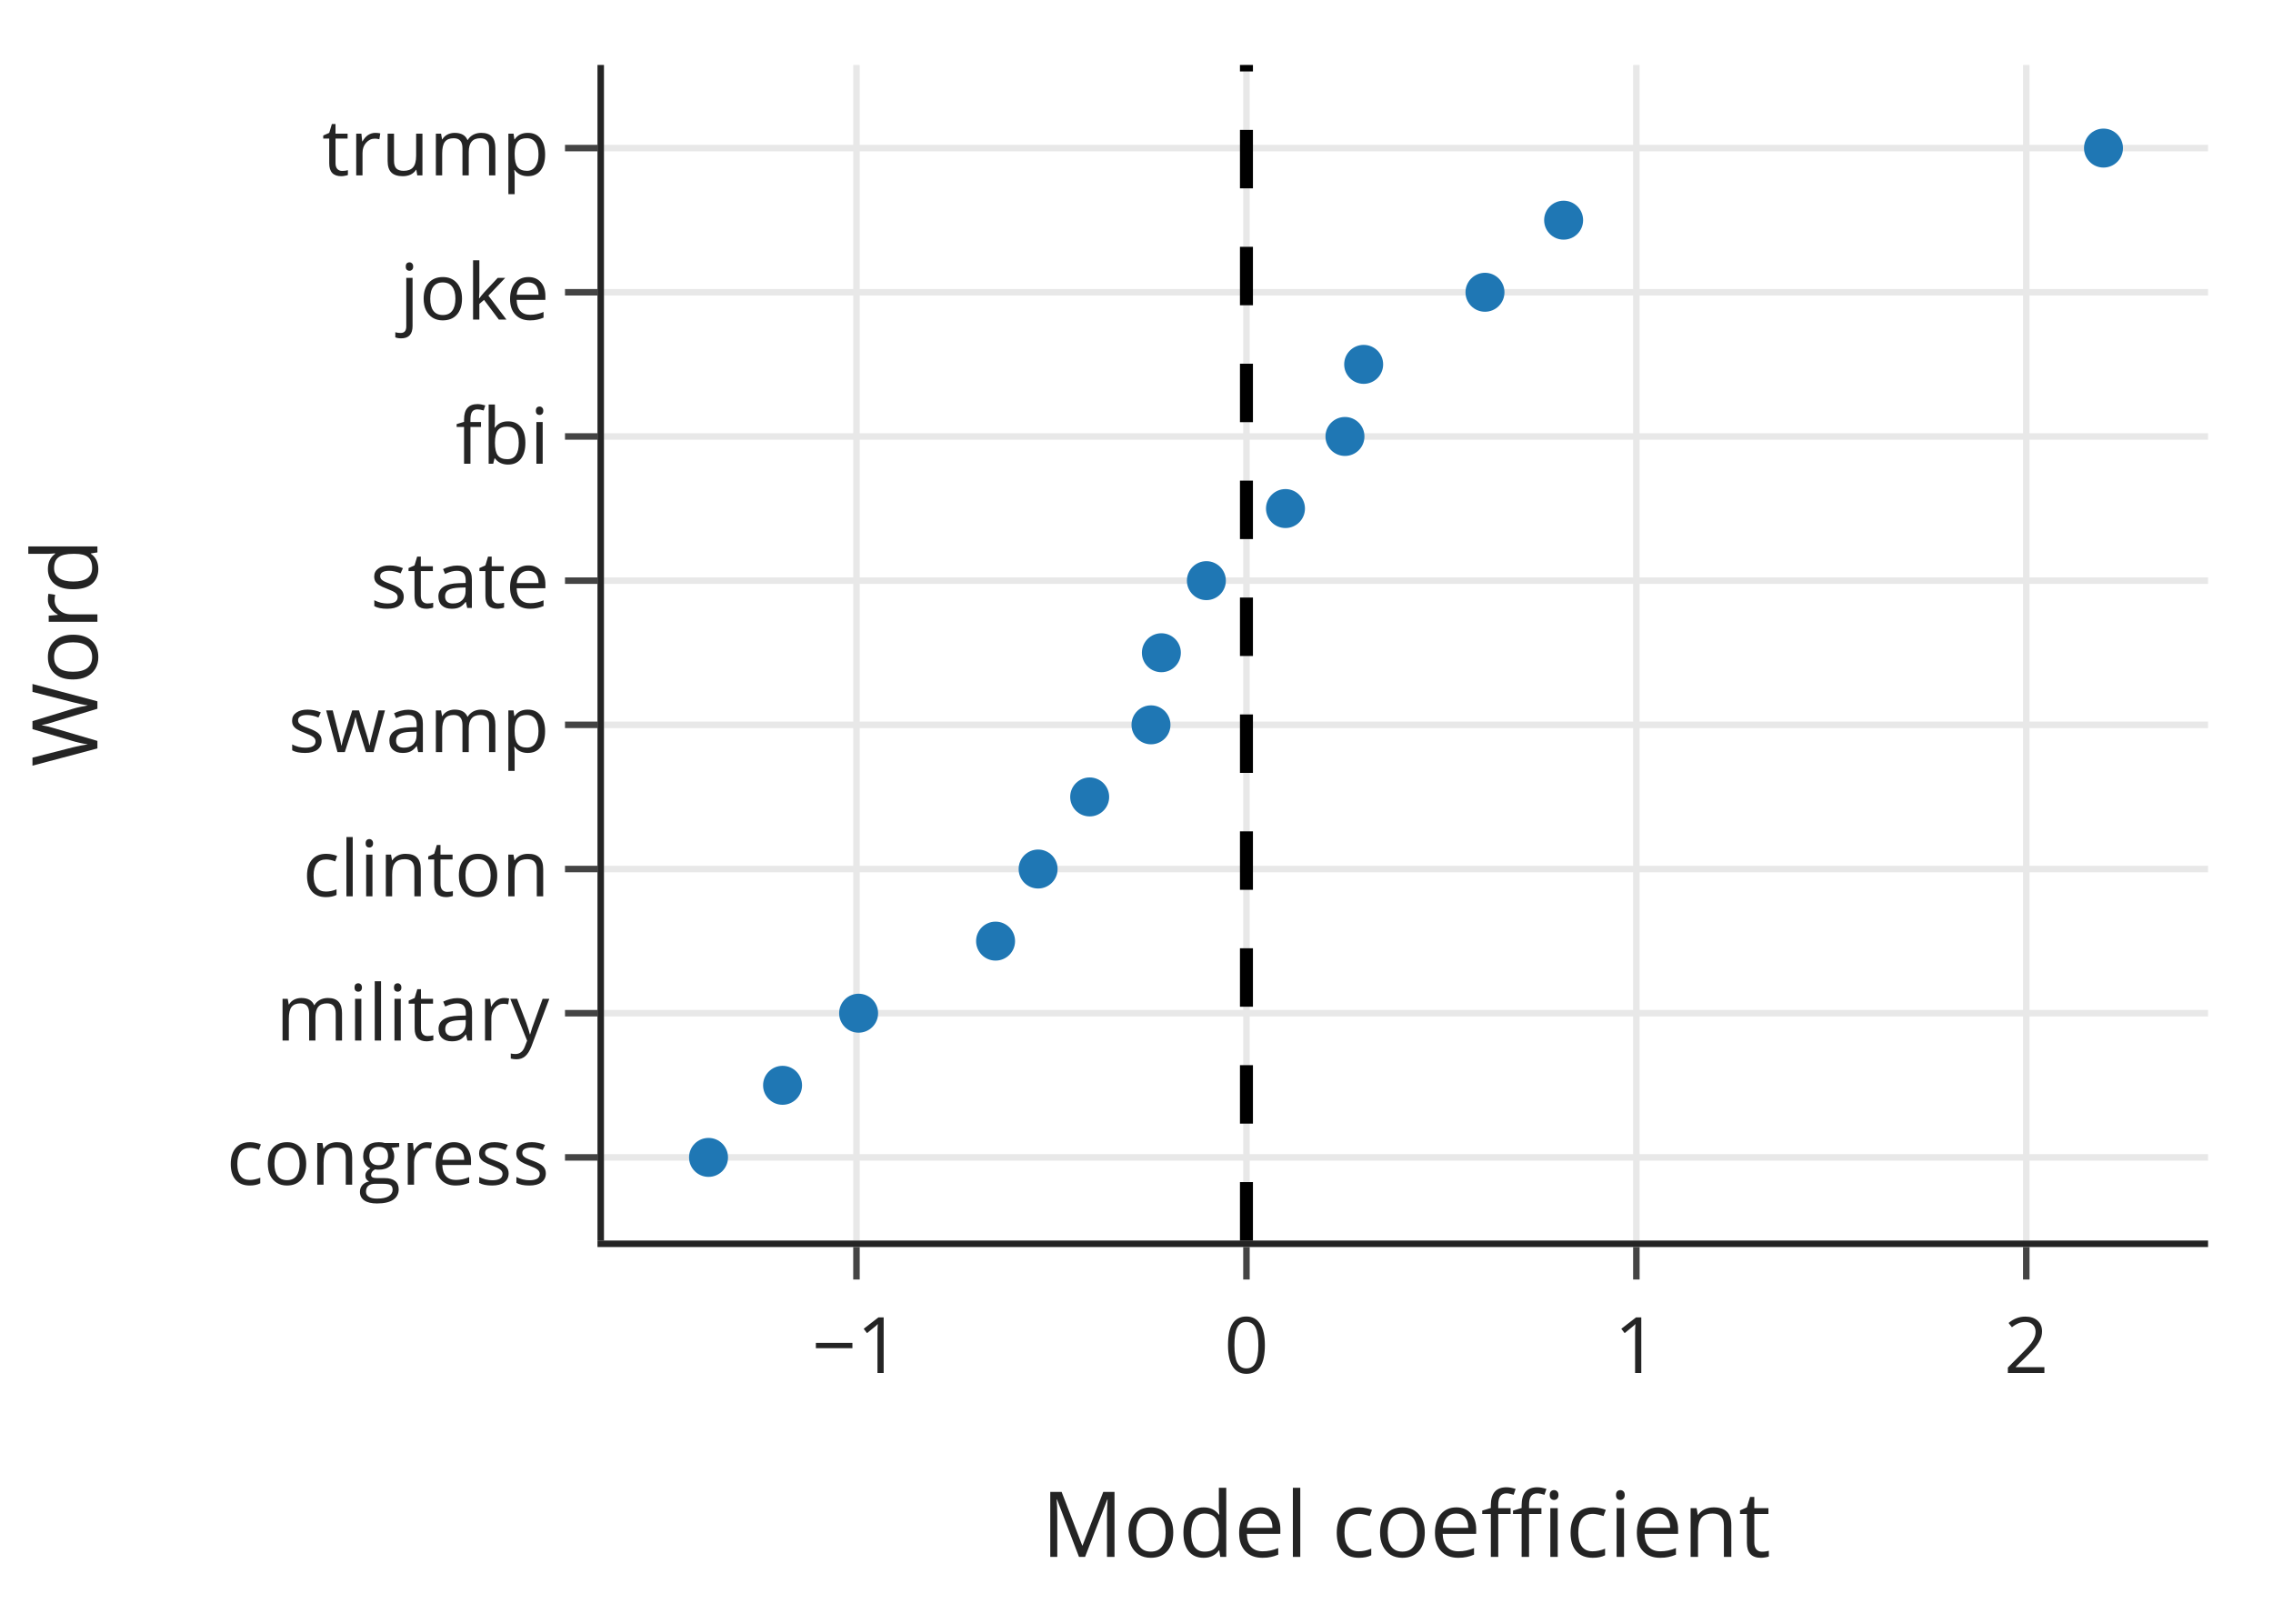
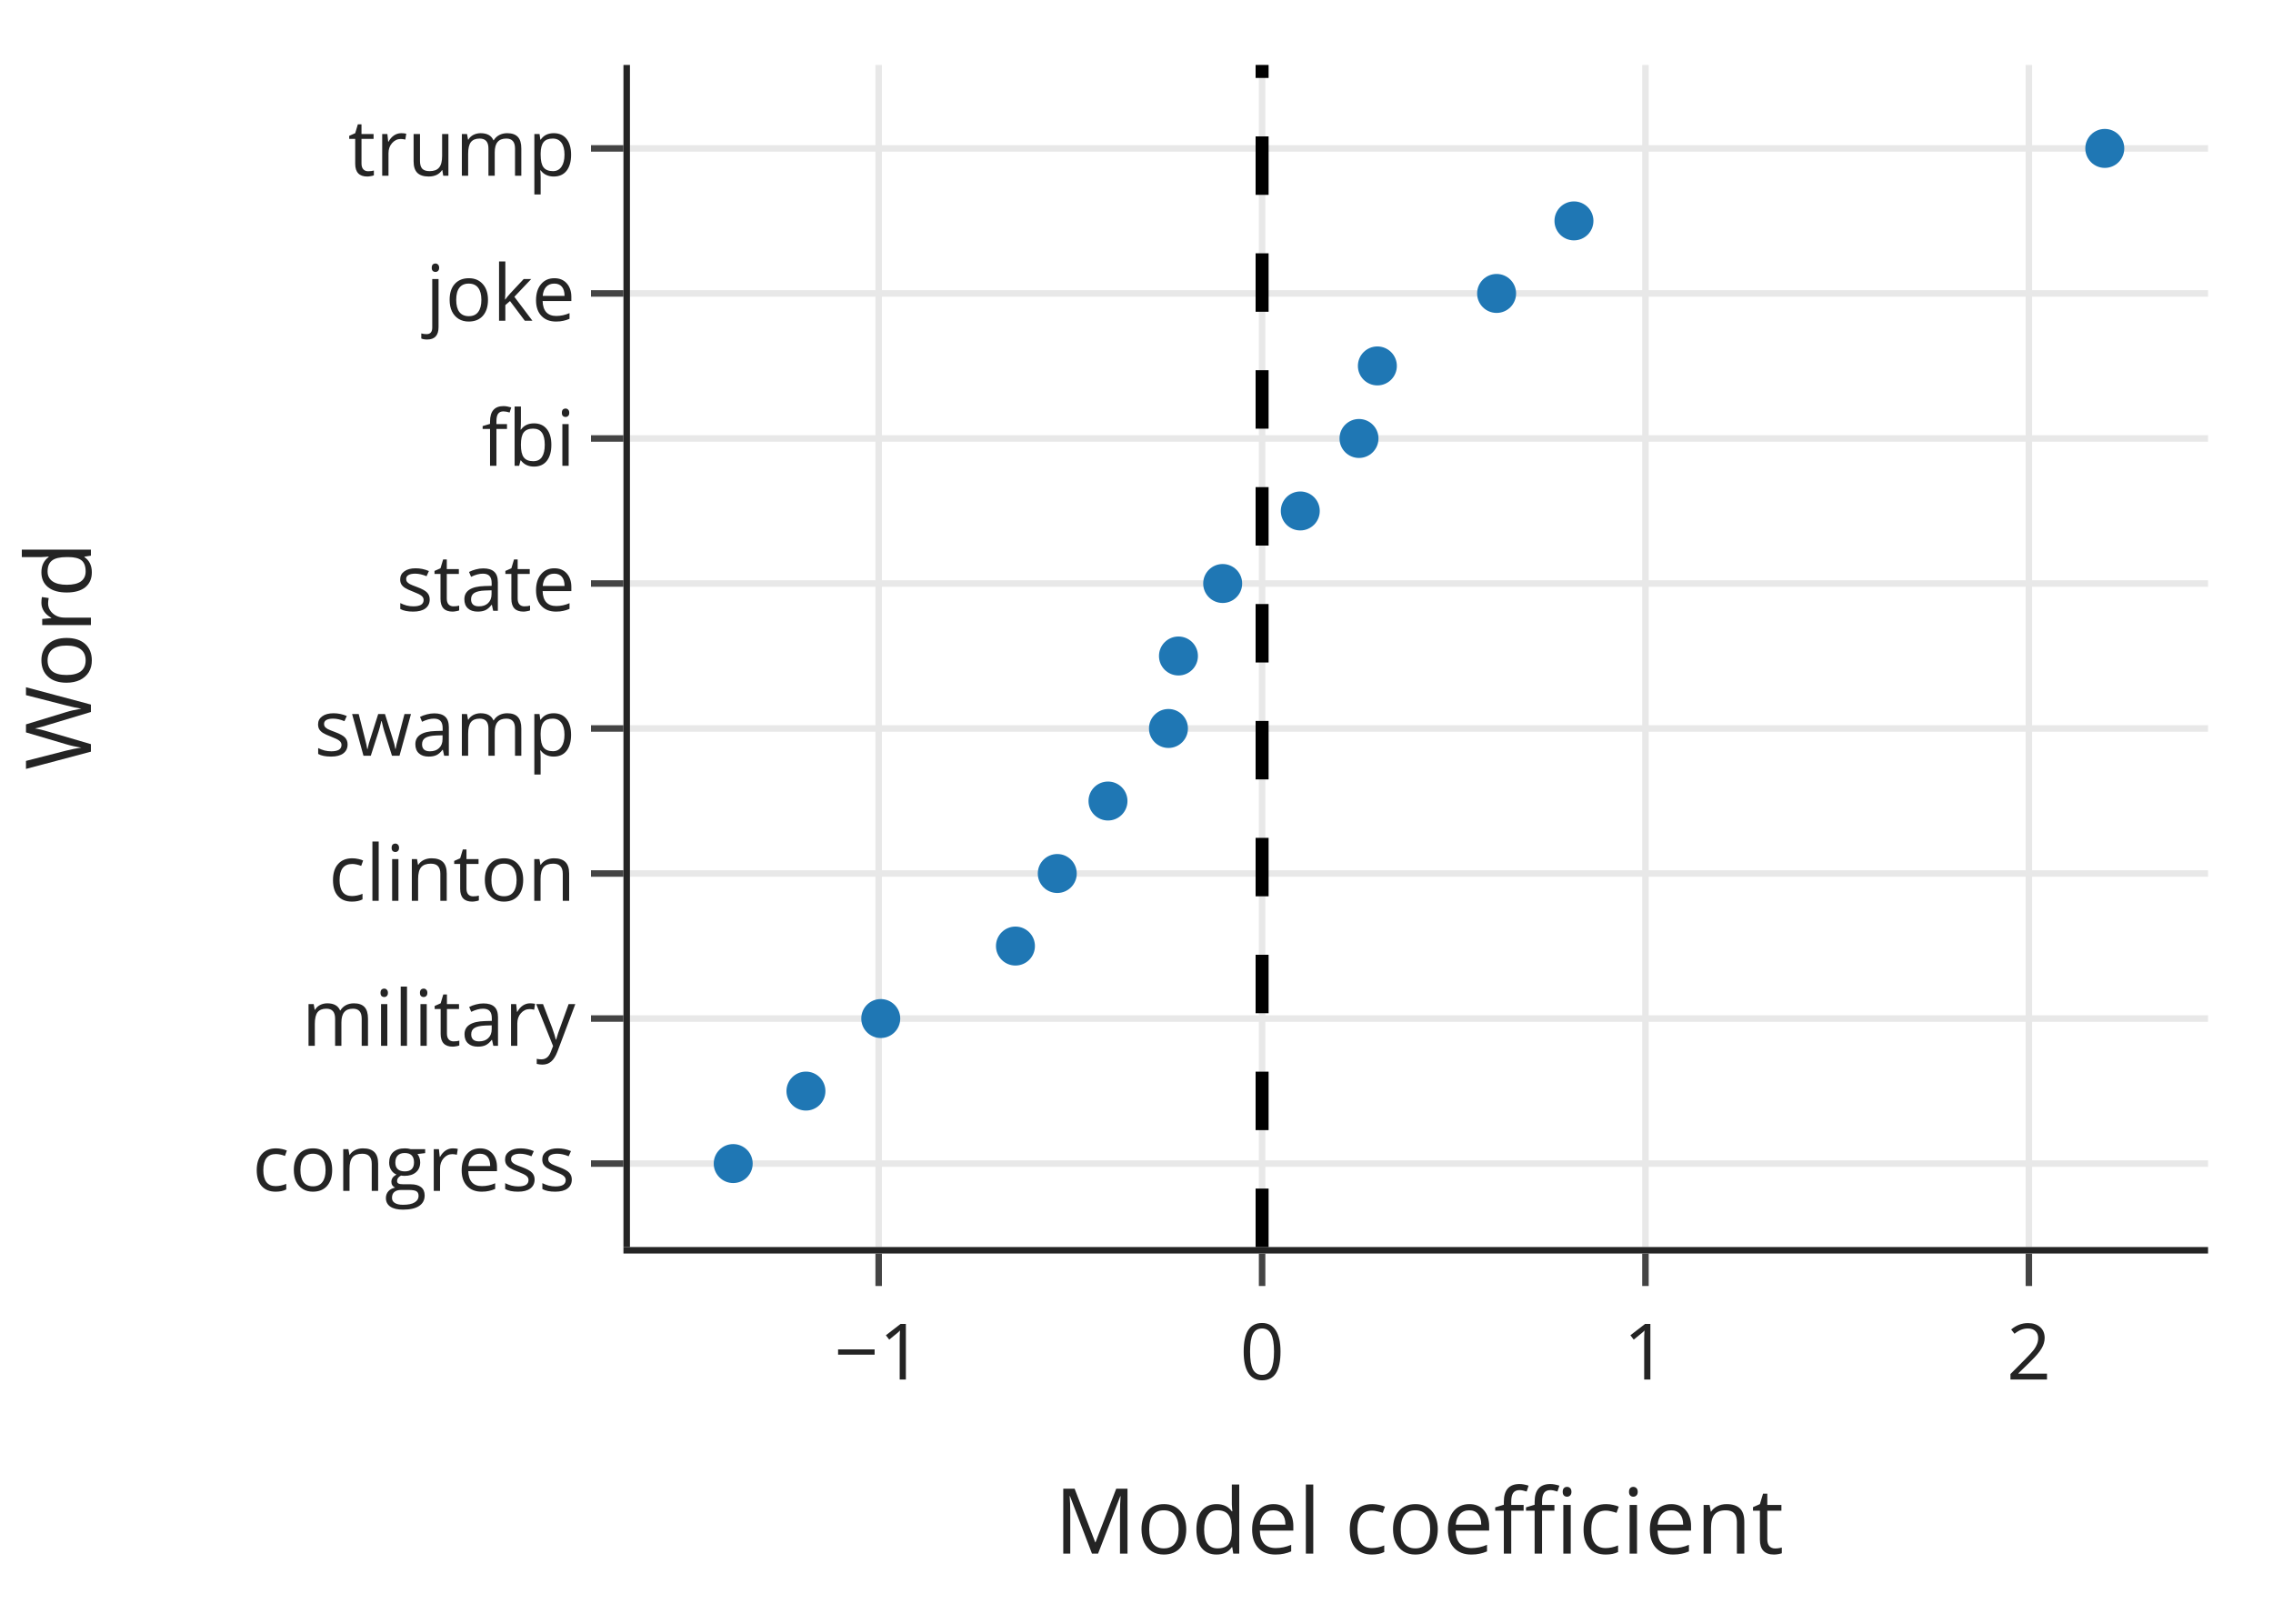
<svg xmlns="http://www.w3.org/2000/svg" class="main-svg" width="350" height="250" style="" viewBox="0 0 350 250">
  <rect x="0" y="0" width="350" height="250" style="fill: rgb(255, 255, 255); fill-opacity: 1;" />
-   <defs id="defs-1fd89c">
+   <defs id="defs-e52d5f">
    <g class="clips">
-       <clipPath id="clip1fd89cxyplot" class="plotclip">
-         <rect width="247" height="181" />
+       <clipPath id="clipe52d5fxyplot" class="plotclip">
+         <rect width="243" height="182" />
      </clipPath>
-       <clipPath class="axesclip" id="clip1fd89cx">
-         <rect x="93" y="0" width="247" height="250" />
+       <clipPath class="axesclip" id="clipe52d5fx">
+         <rect x="97" y="0" width="243" height="250" />
      </clipPath>
-       <clipPath class="axesclip" id="clip1fd89cy">
-         <rect x="0" y="10" width="350" height="181" />
+       <clipPath class="axesclip" id="clipe52d5fy">
+         <rect x="0" y="10" width="350" height="182" />
      </clipPath>
-       <clipPath class="axesclip" id="clip1fd89cxy">
-         <rect x="93" y="10" width="247" height="181" />
+       <clipPath class="axesclip" id="clipe52d5fxy">
+         <rect x="97" y="10" width="243" height="182" />
      </clipPath>
    </g>
    <g class="gradients" />
    <g class="patterns" />
  </defs>
  <g class="bglayer" />
  <g class="layer-below">
    <g class="imagelayer" />
    <g class="shapelayer" />
  </g>
  <g class="cartesianlayer">
    <g class="subplot xy">
      <g class="layer-subplot">
        <g class="shapelayer" />
        <g class="imagelayer" />
      </g>
+       <g class="minor-gridlayer">
+         <g class="x" />
+         <g class="y" />
+       </g>
      <g class="gridlayer">
        <g class="x">
-           <path class="xgrid crisp" transform="translate(131.88,0)" d="M0,10v181" style="stroke: rgb(232, 232, 232); stroke-opacity: 1; stroke-width: 1px;" />
-           <path class="xgrid crisp" transform="translate(191.93,0)" d="M0,10v181" style="stroke: rgb(232, 232, 232); stroke-opacity: 1; stroke-width: 1px;" />
-           <path class="xgrid crisp" transform="translate(251.97,0)" d="M0,10v181" style="stroke: rgb(232, 232, 232); stroke-opacity: 1; stroke-width: 1px;" />
-           <path class="xgrid crisp" transform="translate(312.01,0)" d="M0,10v181" style="stroke: rgb(232, 232, 232); stroke-opacity: 1; stroke-width: 1px;" />
+           <path class="xgrid crisp" transform="translate(135.3,0)" d="M0,10v182" style="stroke: rgb(232, 232, 232); stroke-opacity: 1; stroke-width: 1px;" />
+           <path class="xgrid crisp" transform="translate(194.34,0)" d="M0,10v182" style="stroke: rgb(232, 232, 232); stroke-opacity: 1; stroke-width: 1px;" />
+           <path class="xgrid crisp" transform="translate(253.37,0)" d="M0,10v182" style="stroke: rgb(232, 232, 232); stroke-opacity: 1; stroke-width: 1px;" />
+           <path class="xgrid crisp" transform="translate(312.41,0)" d="M0,10v182" style="stroke: rgb(232, 232, 232); stroke-opacity: 1; stroke-width: 1px;" />
        </g>
        <g class="y">
-           <path class="ygrid crisp" transform="translate(0,178.2)" d="M93,0h247" style="stroke: rgb(232, 232, 232); stroke-opacity: 1; stroke-width: 1px;" />
-           <path class="ygrid crisp" transform="translate(0,156)" d="M93,0h247" style="stroke: rgb(232, 232, 232); stroke-opacity: 1; stroke-width: 1px;" />
-           <path class="ygrid crisp" transform="translate(0,133.8)" d="M93,0h247" style="stroke: rgb(232, 232, 232); stroke-opacity: 1; stroke-width: 1px;" />
-           <path class="ygrid crisp" transform="translate(0,111.6)" d="M93,0h247" style="stroke: rgb(232, 232, 232); stroke-opacity: 1; stroke-width: 1px;" />
-           <path class="ygrid crisp" transform="translate(0,89.4)" d="M93,0h247" style="stroke: rgb(232, 232, 232); stroke-opacity: 1; stroke-width: 1px;" />
-           <path class="ygrid crisp" transform="translate(0,67.2)" d="M93,0h247" style="stroke: rgb(232, 232, 232); stroke-opacity: 1; stroke-width: 1px;" />
-           <path class="ygrid crisp" transform="translate(0,45)" d="M93,0h247" style="stroke: rgb(232, 232, 232); stroke-opacity: 1; stroke-width: 1px;" />
-           <path class="ygrid crisp" transform="translate(0,22.8)" d="M93,0h247" style="stroke: rgb(232, 232, 232); stroke-opacity: 1; stroke-width: 1px;" />
+           <path class="ygrid crisp" transform="translate(0,179.15)" d="M97,0h243" style="stroke: rgb(232, 232, 232); stroke-opacity: 1; stroke-width: 1px;" />
+           <path class="ygrid crisp" transform="translate(0,156.82)" d="M97,0h243" style="stroke: rgb(232, 232, 232); stroke-opacity: 1; stroke-width: 1px;" />
+           <path class="ygrid crisp" transform="translate(0,134.49)" d="M97,0h243" style="stroke: rgb(232, 232, 232); stroke-opacity: 1; stroke-width: 1px;" />
+           <path class="ygrid crisp" transform="translate(0,112.16)" d="M97,0h243" style="stroke: rgb(232, 232, 232); stroke-opacity: 1; stroke-width: 1px;" />
+           <path class="ygrid crisp" transform="translate(0,89.84)" d="M97,0h243" style="stroke: rgb(232, 232, 232); stroke-opacity: 1; stroke-width: 1px;" />
+           <path class="ygrid crisp" transform="translate(0,67.51)" d="M97,0h243" style="stroke: rgb(232, 232, 232); stroke-opacity: 1; stroke-width: 1px;" />
+           <path class="ygrid crisp" transform="translate(0,45.18)" d="M97,0h243" style="stroke: rgb(232, 232, 232); stroke-opacity: 1; stroke-width: 1px;" />
+           <path class="ygrid crisp" transform="translate(0,22.85)" d="M97,0h243" style="stroke: rgb(232, 232, 232); stroke-opacity: 1; stroke-width: 1px;" />
        </g>
      </g>
      <g class="zerolinelayer" />
      <path class="xlines-below" />
      <path class="ylines-below" />
      <g class="overlines-below" />
      <g class="xaxislayer-below" />
      <g class="yaxislayer-below" />
      <g class="overaxes-below" />
-       <g class="plot" transform="translate(93,10)" clip-path="url(#clip1fd89cxyplot)">
+       <g class="plot" transform="translate(97,10)" clip-path="url(#clipe52d5fxyplot)">
        <g class="scatterlayer mlayer">
-           <g class="trace scatter tracedc4b2a" style="stroke-miterlimit: 2; opacity: 1;">
+           <g class="trace scatter trace7ce7b7" style="stroke-miterlimit: 2; opacity: 1;">
            <g class="fills" />
            <g class="errorbars" />
            <g class="lines" />
            <g class="points">
-               <path class="point" transform="translate(16.1,168.2)" d="M3,0A3,3 0 1,1 0,-3A3,3 0 0,1 3,0Z" style="opacity: 1; stroke-width: 0px; fill: rgb(31, 119, 180); fill-opacity: 1;" />
-               <path class="point" transform="translate(27.5,157.1)" d="M3,0A3,3 0 1,1 0,-3A3,3 0 0,1 3,0Z" style="opacity: 1; stroke-width: 0px; fill: rgb(31, 119, 180); fill-opacity: 1;" />
-               <path class="point" transform="translate(39.21,146)" d="M3,0A3,3 0 1,1 0,-3A3,3 0 0,1 3,0Z" style="opacity: 1; stroke-width: 0px; fill: rgb(31, 119, 180); fill-opacity: 1;" />
-               <path class="point" transform="translate(60.3,134.9)" d="M3,0A3,3 0 1,1 0,-3A3,3 0 0,1 3,0Z" style="opacity: 1; stroke-width: 0px; fill: rgb(31, 119, 180); fill-opacity: 1;" />
-               <path class="point" transform="translate(66.85,123.8)" d="M3,0A3,3 0 1,1 0,-3A3,3 0 0,1 3,0Z" style="opacity: 1; stroke-width: 0px; fill: rgb(31, 119, 180); fill-opacity: 1;" />
-               <path class="point" transform="translate(74.79,112.7)" d="M3,0A3,3 0 1,1 0,-3A3,3 0 0,1 3,0Z" style="opacity: 1; stroke-width: 0px; fill: rgb(31, 119, 180); fill-opacity: 1;" />
-               <path class="point" transform="translate(84.23,101.6)" d="M3,0A3,3 0 1,1 0,-3A3,3 0 0,1 3,0Z" style="opacity: 1; stroke-width: 0px; fill: rgb(31, 119, 180); fill-opacity: 1;" />
-               <path class="point" transform="translate(85.83,90.5)" d="M3,0A3,3 0 1,1 0,-3A3,3 0 0,1 3,0Z" style="opacity: 1; stroke-width: 0px; fill: rgb(31, 119, 180); fill-opacity: 1;" />
-               <path class="point" transform="translate(92.76,79.4)" d="M3,0A3,3 0 1,1 0,-3A3,3 0 0,1 3,0Z" style="opacity: 1; stroke-width: 0px; fill: rgb(31, 119, 180); fill-opacity: 1;" />
-               <path class="point" transform="translate(104.94,68.3)" d="M3,0A3,3 0 1,1 0,-3A3,3 0 0,1 3,0Z" style="opacity: 1; stroke-width: 0px; fill: rgb(31, 119, 180); fill-opacity: 1;" />
-               <path class="point" transform="translate(114.1,57.2)" d="M3,0A3,3 0 1,1 0,-3A3,3 0 0,1 3,0Z" style="opacity: 1; stroke-width: 0px; fill: rgb(31, 119, 180); fill-opacity: 1;" />
-               <path class="point" transform="translate(116.98,46.1)" d="M3,0A3,3 0 1,1 0,-3A3,3 0 0,1 3,0Z" style="opacity: 1; stroke-width: 0px; fill: rgb(31, 119, 180); fill-opacity: 1;" />
-               <path class="point" transform="translate(135.66,35)" d="M3,0A3,3 0 1,1 0,-3A3,3 0 0,1 3,0Z" style="opacity: 1; stroke-width: 0px; fill: rgb(31, 119, 180); fill-opacity: 1;" />
-               <path class="point" transform="translate(147.77,23.9)" d="M3,0A3,3 0 1,1 0,-3A3,3 0 0,1 3,0Z" style="opacity: 1; stroke-width: 0px; fill: rgb(31, 119, 180); fill-opacity: 1;" />
-               <path class="point" transform="translate(230.9,12.8)" d="M3,0A3,3 0 1,1 0,-3A3,3 0 0,1 3,0Z" style="opacity: 1; stroke-width: 0px; fill: rgb(31, 119, 180); fill-opacity: 1;" />
+               <path class="point" transform="translate(15.9,169.15)" d="M3,0A3,3 0 1,1 0,-3A3,3 0 0,1 3,0Z" style="opacity: 1; stroke-width: 0px; fill: rgb(31, 119, 180); fill-opacity: 1;" />
+               <path class="point" transform="translate(27.1,157.99)" d="M3,0A3,3 0 1,1 0,-3A3,3 0 0,1 3,0Z" style="opacity: 1; stroke-width: 0px; fill: rgb(31, 119, 180); fill-opacity: 1;" />
+               <path class="point" transform="translate(38.62,146.82)" d="M3,0A3,3 0 1,1 0,-3A3,3 0 0,1 3,0Z" style="opacity: 1; stroke-width: 0px; fill: rgb(31, 119, 180); fill-opacity: 1;" />
+               <path class="point" transform="translate(59.36,135.66)" d="M3,0A3,3 0 1,1 0,-3A3,3 0 0,1 3,0Z" style="opacity: 1; stroke-width: 0px; fill: rgb(31, 119, 180); fill-opacity: 1;" />
+               <path class="point" transform="translate(65.8,124.49)" d="M3,0A3,3 0 1,1 0,-3A3,3 0 0,1 3,0Z" style="opacity: 1; stroke-width: 0px; fill: rgb(31, 119, 180); fill-opacity: 1;" />
+               <path class="point" transform="translate(73.61,113.33)" d="M3,0A3,3 0 1,1 0,-3A3,3 0 0,1 3,0Z" style="opacity: 1; stroke-width: 0px; fill: rgb(31, 119, 180); fill-opacity: 1;" />
+               <path class="point" transform="translate(82.92,102.16)" d="M3,0A3,3 0 1,1 0,-3A3,3 0 0,1 3,0Z" style="opacity: 1; stroke-width: 0px; fill: rgb(31, 119, 180); fill-opacity: 1;" />
+               <path class="point" transform="translate(84.46,91)" d="M3,0A3,3 0 1,1 0,-3A3,3 0 0,1 3,0Z" style="opacity: 1; stroke-width: 0px; fill: rgb(31, 119, 180); fill-opacity: 1;" />
+               <path class="point" transform="translate(91.27,79.84)" d="M3,0A3,3 0 1,1 0,-3A3,3 0 0,1 3,0Z" style="opacity: 1; stroke-width: 0px; fill: rgb(31, 119, 180); fill-opacity: 1;" />
+               <path class="point" transform="translate(103.22,68.67)" d="M3,0A3,3 0 1,1 0,-3A3,3 0 0,1 3,0Z" style="opacity: 1; stroke-width: 0px; fill: rgb(31, 119, 180); fill-opacity: 1;" />
+               <path class="point" transform="translate(112.26,57.51)" d="M3,0A3,3 0 1,1 0,-3A3,3 0 0,1 3,0Z" style="opacity: 1; stroke-width: 0px; fill: rgb(31, 119, 180); fill-opacity: 1;" />
+               <path class="point" transform="translate(115.09,46.34)" d="M3,0A3,3 0 1,1 0,-3A3,3 0 0,1 3,0Z" style="opacity: 1; stroke-width: 0px; fill: rgb(31, 119, 180); fill-opacity: 1;" />
+               <path class="point" transform="translate(133.45,35.18)" d="M3,0A3,3 0 1,1 0,-3A3,3 0 0,1 3,0Z" style="opacity: 1; stroke-width: 0px; fill: rgb(31, 119, 180); fill-opacity: 1;" />
+               <path class="point" transform="translate(145.36,24.01)" d="M3,0A3,3 0 1,1 0,-3A3,3 0 0,1 3,0Z" style="opacity: 1; stroke-width: 0px; fill: rgb(31, 119, 180); fill-opacity: 1;" />
+               <path class="point" transform="translate(227.1,12.85)" d="M3,0A3,3 0 1,1 0,-3A3,3 0 0,1 3,0Z" style="opacity: 1; stroke-width: 0px; fill: rgb(31, 119, 180); fill-opacity: 1;" />
            </g>
            <g class="text" />
          </g>
        </g>
      </g>
      <g class="overplot" />
-       <path class="xlines-above crisp" d="M92,191.5H340" style="fill: none; stroke-width: 1px; stroke: rgb(36, 36, 36); stroke-opacity: 1;" />
-       <path class="ylines-above crisp" d="M92.5,10V191" style="fill: none; stroke-width: 1px; stroke: rgb(36, 36, 36); stroke-opacity: 1;" />
+       <path class="xlines-above crisp" d="M96,192.5H340" style="fill: none; stroke-width: 1px; stroke: rgb(36, 36, 36); stroke-opacity: 1;" />
+       <path class="ylines-above crisp" d="M96.5,10V192" style="fill: none; stroke-width: 1px; stroke: rgb(36, 36, 36); stroke-opacity: 1;" />
      <g class="overlines-above" />
      <g class="xaxislayer-above">
-         <path class="xtick ticks crisp" d="M0,192v5" transform="translate(131.88,0)" style="stroke: rgb(68, 68, 68); stroke-opacity: 1; stroke-width: 1px;" />
-         <path class="xtick ticks crisp" d="M0,192v5" transform="translate(191.93,0)" style="stroke: rgb(68, 68, 68); stroke-opacity: 1; stroke-width: 1px;" />
-         <path class="xtick ticks crisp" d="M0,192v5" transform="translate(251.97,0)" style="stroke: rgb(68, 68, 68); stroke-opacity: 1; stroke-width: 1px;" />
-         <path class="xtick ticks crisp" d="M0,192v5" transform="translate(312.01,0)" style="stroke: rgb(68, 68, 68); stroke-opacity: 1; stroke-width: 1px;" />
+         <path class="xtick ticks crisp" d="M0,193v5" transform="translate(135.3,0)" style="stroke: rgb(68, 68, 68); stroke-opacity: 1; stroke-width: 1px;" />
+         <path class="xtick ticks crisp" d="M0,193v5" transform="translate(194.34,0)" style="stroke: rgb(68, 68, 68); stroke-opacity: 1; stroke-width: 1px;" />
+         <path class="xtick ticks crisp" d="M0,193v5" transform="translate(253.37,0)" style="stroke: rgb(68, 68, 68); stroke-opacity: 1; stroke-width: 1px;" />
+         <path class="xtick ticks crisp" d="M0,193v5" transform="translate(312.41,0)" style="stroke: rgb(68, 68, 68); stroke-opacity: 1; stroke-width: 1px;" />
        <g class="xtick">
-           <text text-anchor="middle" x="0" y="211.4" transform="translate(131.88,0)" style="font-family: 'Open Sans', verdana, arial, sans-serif; font-size: 12px; fill: rgb(36, 36, 36); fill-opacity: 1; white-space: pre; opacity: 1;">−1</text>
+           <text text-anchor="middle" x="0" y="212.4" transform="translate(135.3,0)" style="font-family: 'Open Sans', verdana, arial, sans-serif; font-size: 12px; fill: rgb(36, 36, 36); fill-opacity: 1; white-space: pre; opacity: 1;">−1</text>
        </g>
        <g class="xtick">
-           <text text-anchor="middle" x="0" y="211.4" style="font-family: 'Open Sans', verdana, arial, sans-serif; font-size: 12px; fill: rgb(36, 36, 36); fill-opacity: 1; white-space: pre; opacity: 1;" transform="translate(191.93,0)">0</text>
+           <text text-anchor="middle" x="0" y="212.4" style="font-family: 'Open Sans', verdana, arial, sans-serif; font-size: 12px; fill: rgb(36, 36, 36); fill-opacity: 1; white-space: pre; opacity: 1;" transform="translate(194.34,0)">0</text>
        </g>
        <g class="xtick">
-           <text text-anchor="middle" x="0" y="211.4" style="font-family: 'Open Sans', verdana, arial, sans-serif; font-size: 12px; fill: rgb(36, 36, 36); fill-opacity: 1; white-space: pre; opacity: 1;" transform="translate(251.97,0)">1</text>
+           <text text-anchor="middle" x="0" y="212.4" style="font-family: 'Open Sans', verdana, arial, sans-serif; font-size: 12px; fill: rgb(36, 36, 36); fill-opacity: 1; white-space: pre; opacity: 1;" transform="translate(253.37,0)">1</text>
        </g>
        <g class="xtick">
-           <text text-anchor="middle" x="0" y="211.4" style="font-family: 'Open Sans', verdana, arial, sans-serif; font-size: 12px; fill: rgb(36, 36, 36); fill-opacity: 1; white-space: pre; opacity: 1;" transform="translate(312.01,0)">2</text>
+           <text text-anchor="middle" x="0" y="212.4" style="font-family: 'Open Sans', verdana, arial, sans-serif; font-size: 12px; fill: rgb(36, 36, 36); fill-opacity: 1; white-space: pre; opacity: 1;" transform="translate(312.41,0)">2</text>
        </g>
      </g>
      <g class="yaxislayer-above">
-         <path class="ytick ticks crisp" d="M92,0h-5" transform="translate(0,178.2)" style="stroke: rgb(68, 68, 68); stroke-opacity: 1; stroke-width: 1px;" />
-         <path class="ytick ticks crisp" d="M92,0h-5" transform="translate(0,156)" style="stroke: rgb(68, 68, 68); stroke-opacity: 1; stroke-width: 1px;" />
-         <path class="ytick ticks crisp" d="M92,0h-5" transform="translate(0,133.8)" style="stroke: rgb(68, 68, 68); stroke-opacity: 1; stroke-width: 1px;" />
-         <path class="ytick ticks crisp" d="M92,0h-5" transform="translate(0,111.6)" style="stroke: rgb(68, 68, 68); stroke-opacity: 1; stroke-width: 1px;" />
-         <path class="ytick ticks crisp" d="M92,0h-5" transform="translate(0,89.4)" style="stroke: rgb(68, 68, 68); stroke-opacity: 1; stroke-width: 1px;" />
-         <path class="ytick ticks crisp" d="M92,0h-5" transform="translate(0,67.2)" style="stroke: rgb(68, 68, 68); stroke-opacity: 1; stroke-width: 1px;" />
-         <path class="ytick ticks crisp" d="M92,0h-5" transform="translate(0,45)" style="stroke: rgb(68, 68, 68); stroke-opacity: 1; stroke-width: 1px;" />
-         <path class="ytick ticks crisp" d="M92,0h-5" transform="translate(0,22.8)" style="stroke: rgb(68, 68, 68); stroke-opacity: 1; stroke-width: 1px;" />
+         <path class="ytick ticks crisp" d="M96,0h-5" transform="translate(0,179.15)" style="stroke: rgb(68, 68, 68); stroke-opacity: 1; stroke-width: 1px;" />
+         <path class="ytick ticks crisp" d="M96,0h-5" transform="translate(0,156.82)" style="stroke: rgb(68, 68, 68); stroke-opacity: 1; stroke-width: 1px;" />
+         <path class="ytick ticks crisp" d="M96,0h-5" transform="translate(0,134.49)" style="stroke: rgb(68, 68, 68); stroke-opacity: 1; stroke-width: 1px;" />
+         <path class="ytick ticks crisp" d="M96,0h-5" transform="translate(0,112.16)" style="stroke: rgb(68, 68, 68); stroke-opacity: 1; stroke-width: 1px;" />
+         <path class="ytick ticks crisp" d="M96,0h-5" transform="translate(0,89.84)" style="stroke: rgb(68, 68, 68); stroke-opacity: 1; stroke-width: 1px;" />
+         <path class="ytick ticks crisp" d="M96,0h-5" transform="translate(0,67.51)" style="stroke: rgb(68, 68, 68); stroke-opacity: 1; stroke-width: 1px;" />
+         <path class="ytick ticks crisp" d="M96,0h-5" transform="translate(0,45.18)" style="stroke: rgb(68, 68, 68); stroke-opacity: 1; stroke-width: 1px;" />
+         <path class="ytick ticks crisp" d="M96,0h-5" transform="translate(0,22.85)" style="stroke: rgb(68, 68, 68); stroke-opacity: 1; stroke-width: 1px;" />
        <g class="ytick">
-           <text text-anchor="end" x="84.6" y="4.2" transform="translate(0,178.2)" style="font-family: 'Open Sans', verdana, arial, sans-serif; font-size: 12px; fill: rgb(36, 36, 36); fill-opacity: 1; white-space: pre; opacity: 1;">congress</text>
+           <text text-anchor="end" x="88.6" y="4.2" transform="translate(0,179.15)" style="font-family: 'Open Sans', verdana, arial, sans-serif; font-size: 12px; fill: rgb(36, 36, 36); fill-opacity: 1; white-space: pre; opacity: 1;">congress</text>
        </g>
        <g class="ytick">
-           <text text-anchor="end" x="84.6" y="4.2" transform="translate(0,156)" style="font-family: 'Open Sans', verdana, arial, sans-serif; font-size: 12px; fill: rgb(36, 36, 36); fill-opacity: 1; white-space: pre; opacity: 1;">military</text>
+           <text text-anchor="end" x="88.6" y="4.2" transform="translate(0,156.82)" style="font-family: 'Open Sans', verdana, arial, sans-serif; font-size: 12px; fill: rgb(36, 36, 36); fill-opacity: 1; white-space: pre; opacity: 1;">military</text>
        </g>
        <g class="ytick">
-           <text text-anchor="end" x="84.6" y="4.2" transform="translate(0,133.8)" style="font-family: 'Open Sans', verdana, arial, sans-serif; font-size: 12px; fill: rgb(36, 36, 36); fill-opacity: 1; white-space: pre; opacity: 1;">clinton</text>
+           <text text-anchor="end" x="88.6" y="4.2" transform="translate(0,134.49)" style="font-family: 'Open Sans', verdana, arial, sans-serif; font-size: 12px; fill: rgb(36, 36, 36); fill-opacity: 1; white-space: pre; opacity: 1;">clinton</text>
        </g>
        <g class="ytick">
-           <text text-anchor="end" x="84.6" y="4.2" transform="translate(0,111.6)" style="font-family: 'Open Sans', verdana, arial, sans-serif; font-size: 12px; fill: rgb(36, 36, 36); fill-opacity: 1; white-space: pre; opacity: 1;">swamp</text>
+           <text text-anchor="end" x="88.6" y="4.2" transform="translate(0,112.16)" style="font-family: 'Open Sans', verdana, arial, sans-serif; font-size: 12px; fill: rgb(36, 36, 36); fill-opacity: 1; white-space: pre; opacity: 1;">swamp</text>
        </g>
        <g class="ytick">
-           <text text-anchor="end" x="84.6" y="4.2" transform="translate(0,89.4)" style="font-family: 'Open Sans', verdana, arial, sans-serif; font-size: 12px; fill: rgb(36, 36, 36); fill-opacity: 1; white-space: pre; opacity: 1;">state</text>
+           <text text-anchor="end" x="88.6" y="4.2" transform="translate(0,89.84)" style="font-family: 'Open Sans', verdana, arial, sans-serif; font-size: 12px; fill: rgb(36, 36, 36); fill-opacity: 1; white-space: pre; opacity: 1;">state</text>
        </g>
        <g class="ytick">
-           <text text-anchor="end" x="84.6" y="4.2" transform="translate(0,67.2)" style="font-family: 'Open Sans', verdana, arial, sans-serif; font-size: 12px; fill: rgb(36, 36, 36); fill-opacity: 1; white-space: pre; opacity: 1;">fbi</text>
+           <text text-anchor="end" x="88.6" y="4.2" transform="translate(0,67.51)" style="font-family: 'Open Sans', verdana, arial, sans-serif; font-size: 12px; fill: rgb(36, 36, 36); fill-opacity: 1; white-space: pre; opacity: 1;">fbi</text>
        </g>
        <g class="ytick">
-           <text text-anchor="end" x="84.6" y="4.2" transform="translate(0,45)" style="font-family: 'Open Sans', verdana, arial, sans-serif; font-size: 12px; fill: rgb(36, 36, 36); fill-opacity: 1; white-space: pre; opacity: 1;">joke</text>
+           <text text-anchor="end" x="88.6" y="4.2" transform="translate(0,45.18)" style="font-family: 'Open Sans', verdana, arial, sans-serif; font-size: 12px; fill: rgb(36, 36, 36); fill-opacity: 1; white-space: pre; opacity: 1;">joke</text>
        </g>
        <g class="ytick">
-           <text text-anchor="end" x="84.6" y="4.2" transform="translate(0,22.8)" style="font-family: 'Open Sans', verdana, arial, sans-serif; font-size: 12px; fill: rgb(36, 36, 36); fill-opacity: 1; white-space: pre; opacity: 1;">trump</text>
+           <text text-anchor="end" x="88.6" y="4.2" transform="translate(0,22.85)" style="font-family: 'Open Sans', verdana, arial, sans-serif; font-size: 12px; fill: rgb(36, 36, 36); fill-opacity: 1; white-space: pre; opacity: 1;">trump</text>
        </g>
      </g>
      <g class="overaxes-above" />
    </g>
  </g>
  <g class="polarlayer" />
  <g class="smithlayer" />
  <g class="ternarylayer" />
  <g class="geolayer" />
  <g class="funnelarealayer" />
  <g class="pielayer" />
  <g class="iciclelayer" />
  <g class="treemaplayer" />
  <g class="sunburstlayer" />
  <g class="glimages" />
-   <defs id="topdefs-1fd89c">
+   <defs id="topdefs-e52d5f">
    <g class="clips" />
  </defs>
  <g class="layer-above">
    <g class="imagelayer" />
    <g class="shapelayer">
-       <path data-index="0" fill-rule="evenodd" d="M191.93,191L191.93,10" clip-path="url(#clip1fd89cx)" style="opacity: 1; stroke: rgb(0, 0, 0); stroke-opacity: 1; fill: rgb(0, 0, 0); fill-opacity: 1; stroke-dasharray: 9px, 9px; stroke-width: 2px;" />
+       <g class="shape-group" data-index="0" clip-path="url(#clipe52d5fx)">
+         <path data-index="0" fill-rule="evenodd" d="M194.34,192L194.34,10" style="opacity: 1; stroke: rgb(0, 0, 0); stroke-opacity: 1; fill: rgb(0, 0, 0); fill-opacity: 1; stroke-dasharray: 9px, 9px; stroke-width: 2px;" />
+       </g>
    </g>
  </g>
  <g class="infolayer">
    <g class="g-gtitle" />
    <g class="g-xtitle">
-       <text class="xtitle" x="216.5" y="239.706" text-anchor="middle" style="font-family: 'Open Sans', verdana, arial, sans-serif; font-size: 14px; fill: rgb(36, 36, 36); opacity: 1; font-weight: normal; white-space: pre;">Model coefficient</text>
+       <text class="xtitle" x="218.5" y="239.206" text-anchor="middle" style="font-family: 'Open Sans', verdana, arial, sans-serif; font-size: 14px; fill: rgb(36, 36, 36); opacity: 1; font-weight: normal; white-space: pre;">Model coefficient</text>
    </g>
-     <g class="g-ytitle" transform="translate(5.19043,0)">
-       <text class="ytitle" transform="rotate(-90,9.809375,100.5)" x="9.809" y="100.5" text-anchor="middle" style="font-family: 'Open Sans', verdana, arial, sans-serif; font-size: 14px; fill: rgb(36, 36, 36); opacity: 1; font-weight: normal; white-space: pre;">Word</text>
+     <g class="g-ytitle" transform="translate(3.081055,0)">
+       <text class="ytitle" transform="rotate(-90,10.91875,101)" x="10.919" y="101" text-anchor="middle" style="font-family: 'Open Sans', verdana, arial, sans-serif; font-size: 14px; fill: rgb(36, 36, 36); opacity: 1; font-weight: normal; white-space: pre;">Word</text>
    </g>
  </g>
</svg>
